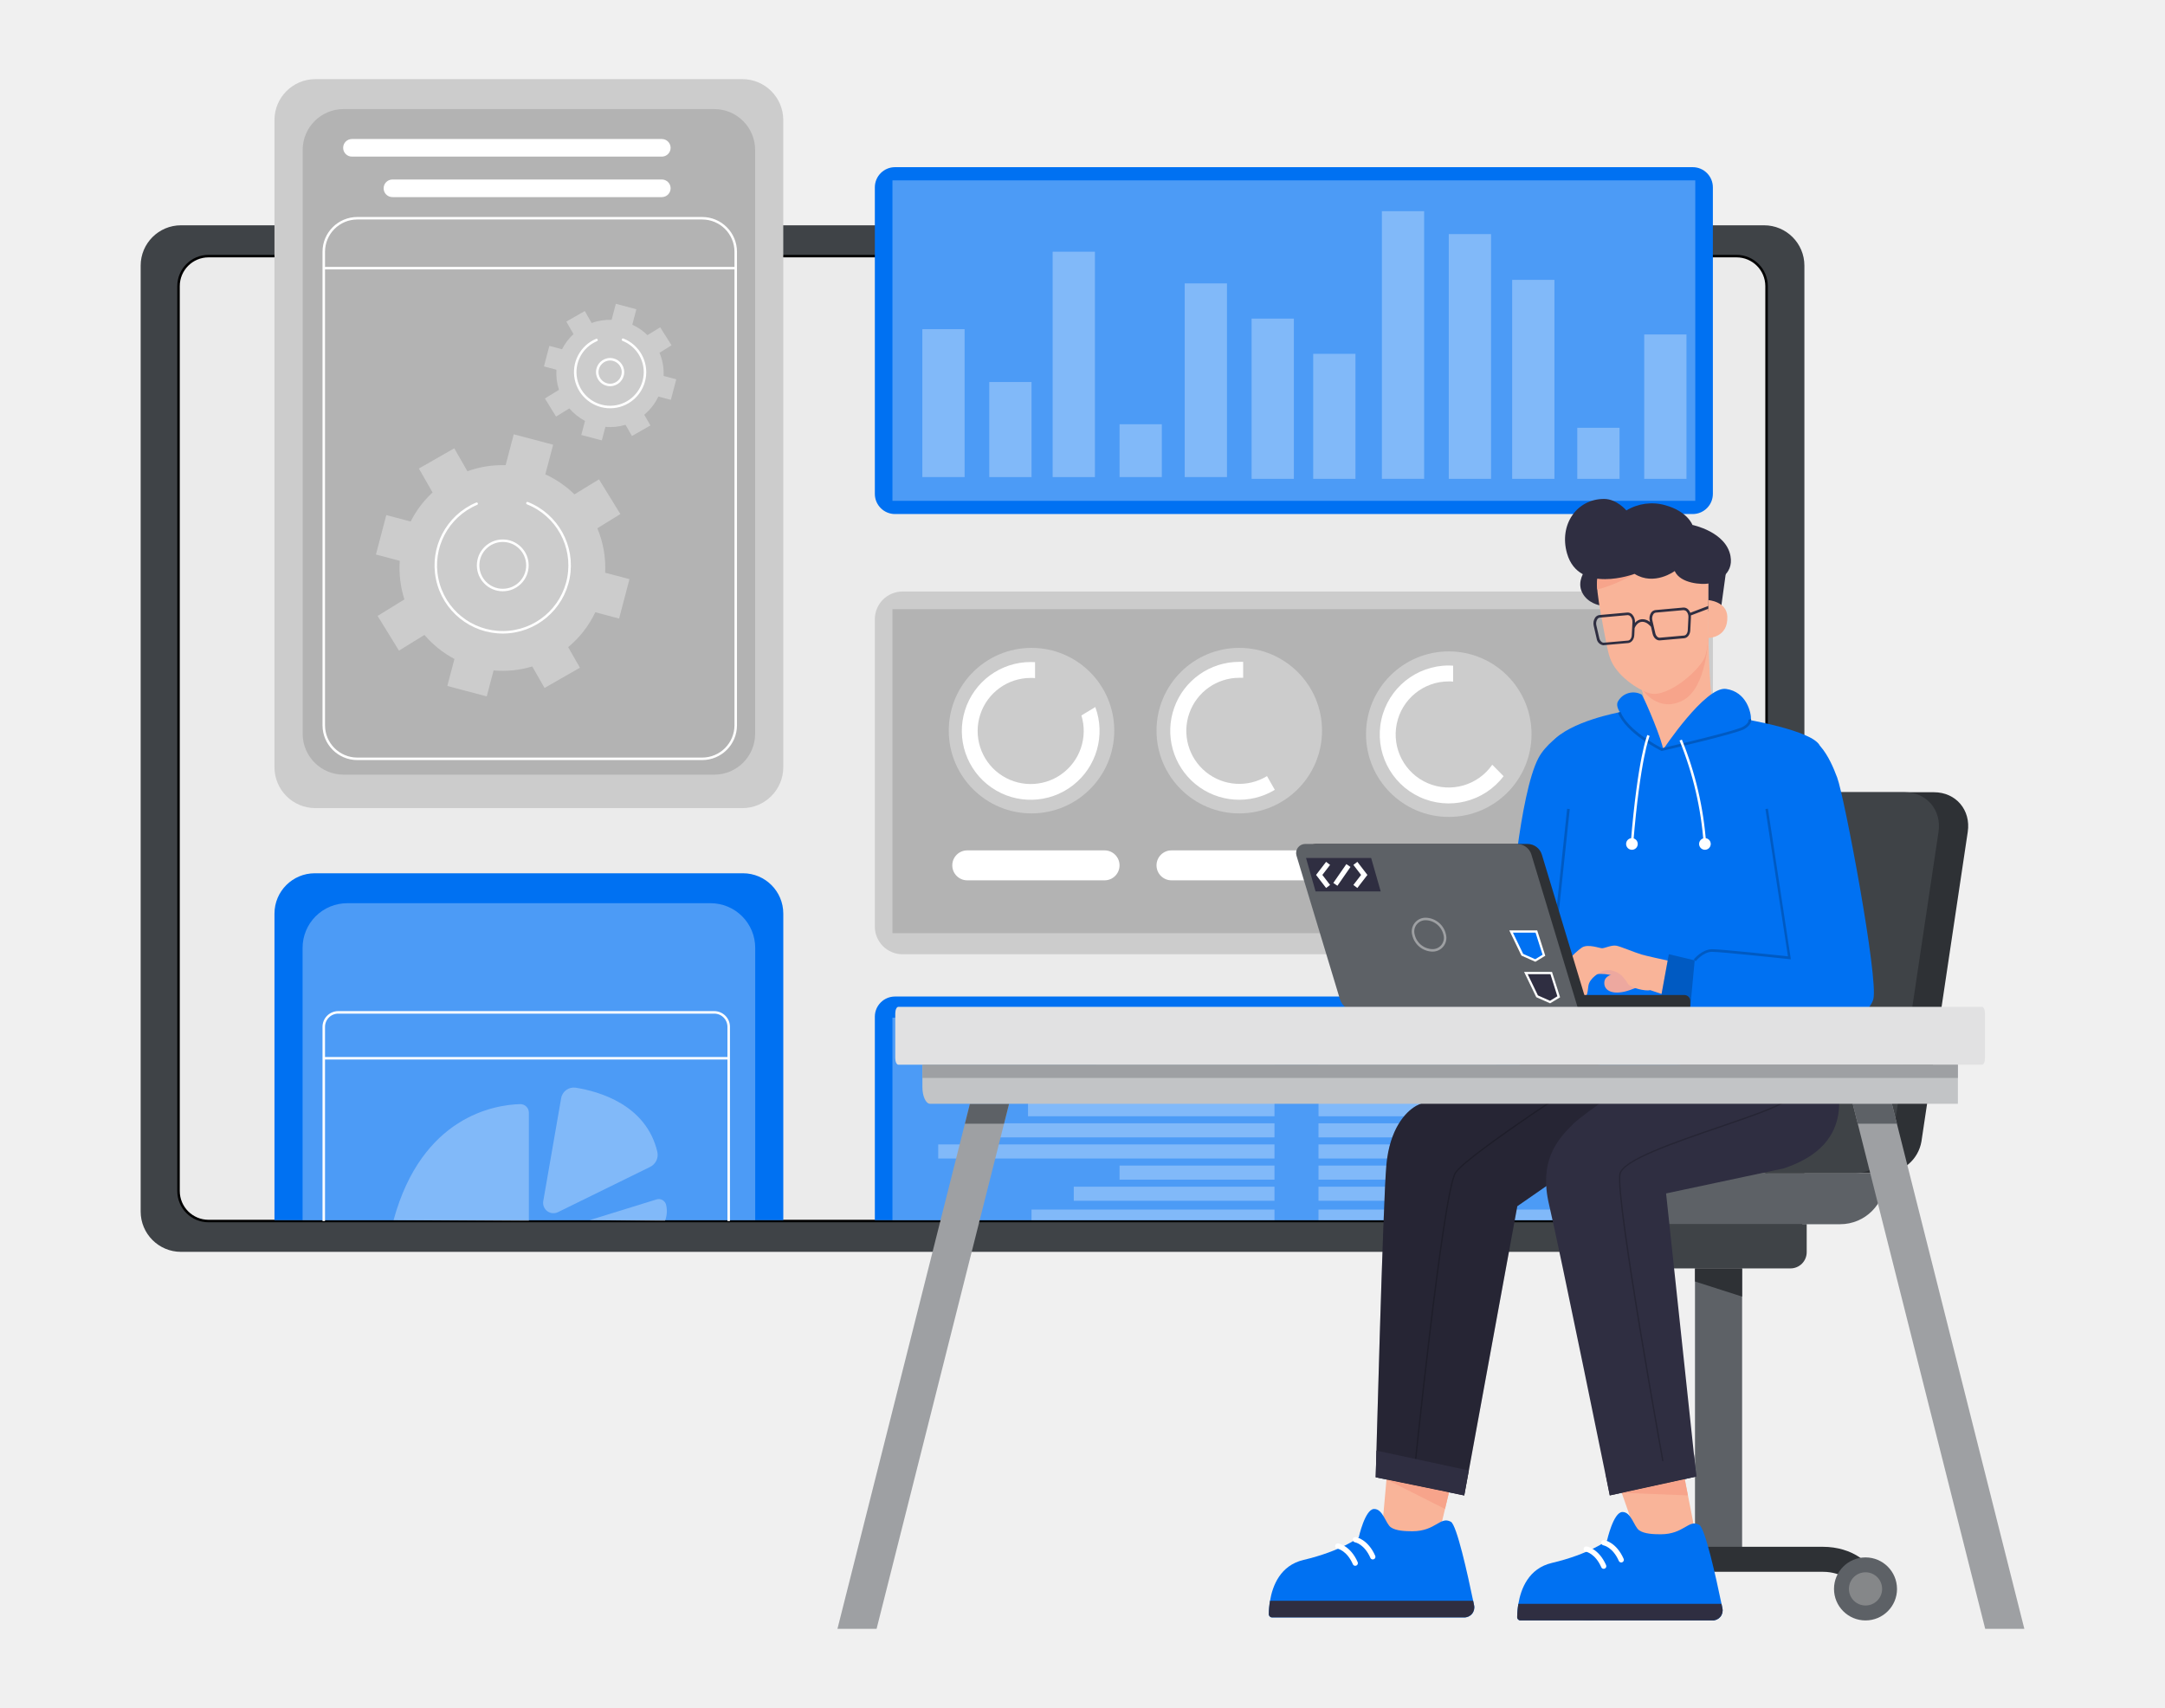
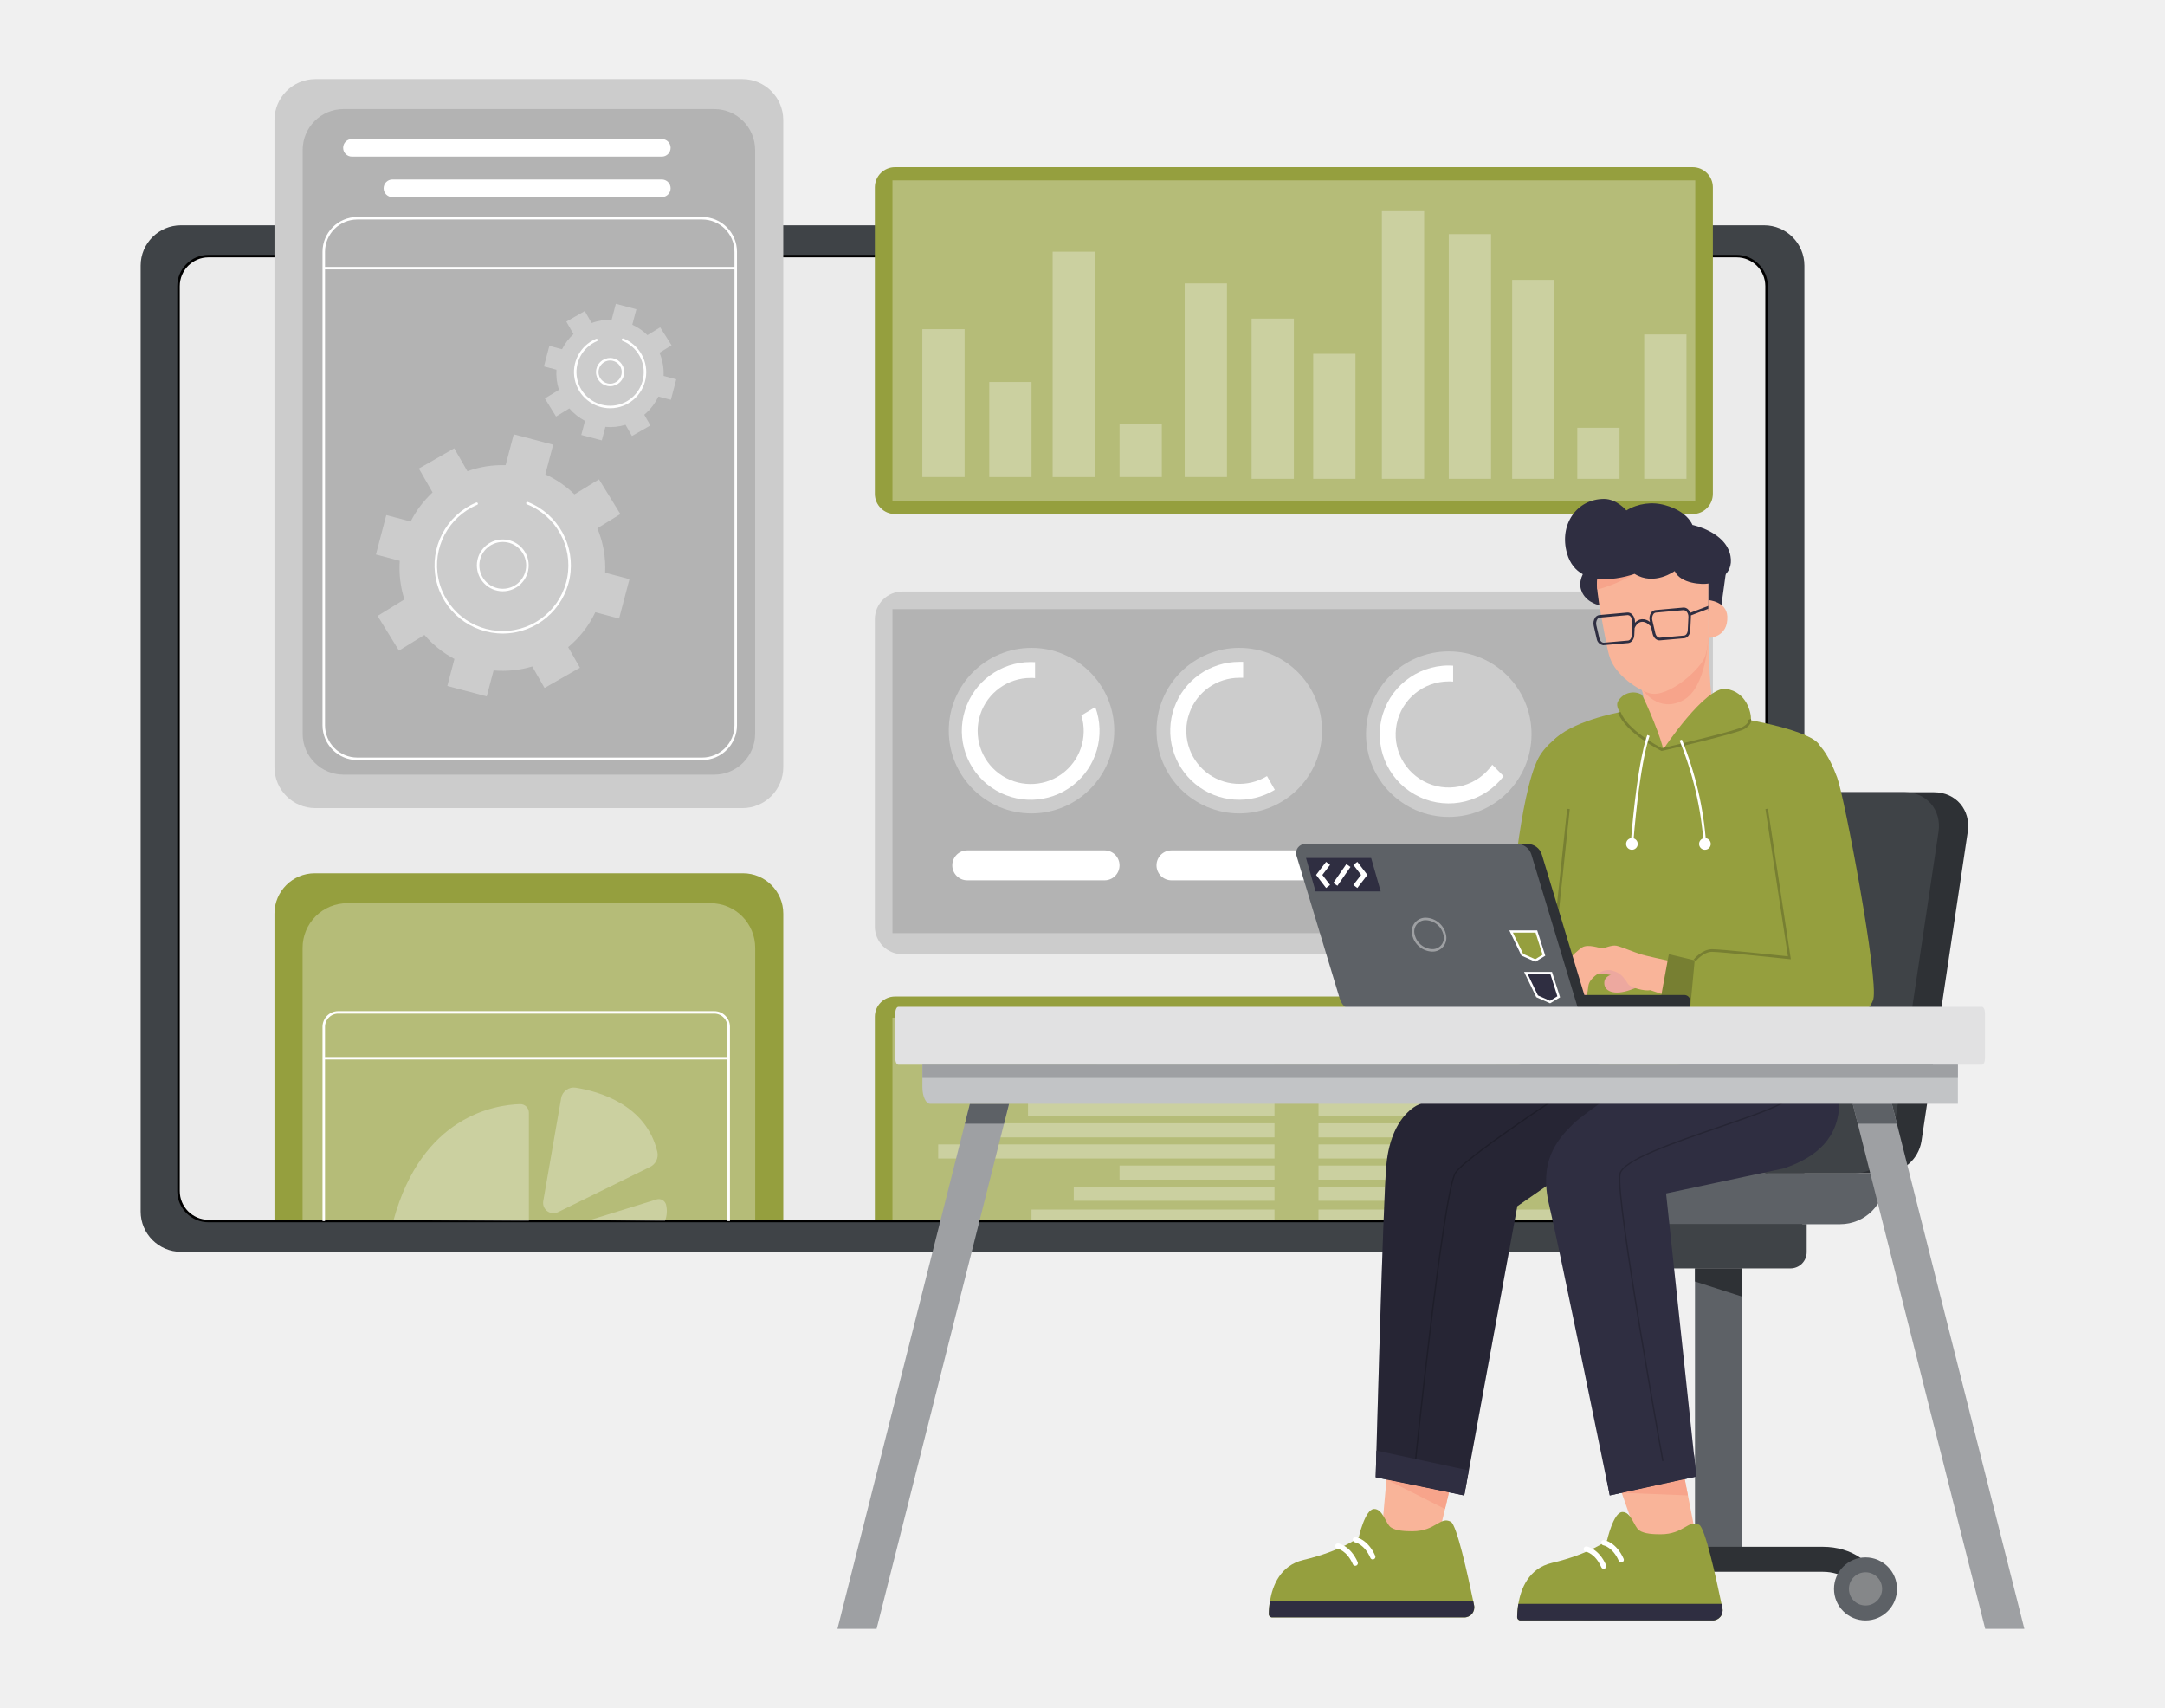
<svg xmlns="http://www.w3.org/2000/svg" xmlns:html="http://www.w3.org/1999/xhtml" width="865.76" height="682.89" viewBox="0 0 865.76 682.89">
  <defs>
    <html:style>*, ::after, ::before { box-sizing: border-box; }
+ 
img, svg { vertical-align: middle; }
+ 
</html:style>
    <html:style>*, body, html { -webkit-font-smoothing: antialiased; }
+ 
img, svg { max-width: 100%; }
+ 
</html:style>
  </defs>
  <rect x="56.25" y="90.08" width="665.31" height="410.45" rx="16.13" fill="#3f4347" />
  <rect x="71.39" y="102.4" width="635.04" height="385.81" rx="12.01" fill="#ebebeb" stroke="#000" stroke-miterlimit="10" />
  <rect x="109.76" y="31.64" width="203.46" height="291.47" rx="16.36" fill="#ccc" />
  <rect x="121.03" y="43.61" width="180.94" height="266.12" rx="16.36" fill="#b3b3b3" />
  <rect x="129.47" y="87.26" width="164.74" height="216.14" rx="13.42" fill="none" stroke="#fff" stroke-miterlimit="10" />
  <rect x="137.22" y="55.58" width="130.95" height="7.04" rx="3.52" fill="#fff" />
  <rect x="153.41" y="71.77" width="114.76" height="7.04" rx="3.52" fill="#fff" />
  <rect x="137.22" y="371.69" width="130.95" height="7.04" rx="3.52" fill="none" stroke="#000" stroke-miterlimit="10" />
  <rect x="153.41" y="387.88" width="114.76" height="7.04" rx="3.52" fill="none" stroke="#000" stroke-miterlimit="10" />
  <line x1="129.47" y1="107.22" x2="294.22" y2="107.22" fill="none" stroke="#fff" stroke-miterlimit="10" />
-   <path d="M125.89,349.16H297.1a16.13,16.13,0,0,1,16.13,16.13V487.85a0,0,0,0,1,0,0H109.76a0,0,0,0,1,0,0V365.29A16.13,16.13,0,0,1,125.89,349.16Z" fill="#0071f2" data-primary="true" />
+   <path d="M125.89,349.16H297.1a16.13,16.13,0,0,1,16.13,16.13V487.85a0,0,0,0,1,0,0H109.76a0,0,0,0,1,0,0V365.29A16.13,16.13,0,0,1,125.89,349.16Z" fill="#959f3e" data-primary="true" />
  <path d="M138.88,361.13H284.11A17.85,17.85,0,0,1,302,379V487.85a0,0,0,0,1,0,0H121a0,0,0,0,1,0,0V379A17.85,17.85,0,0,1,138.88,361.13Z" fill="#fff" opacity="0.3" />
  <path d="M129.47,488.21V410.56a5.79,5.79,0,0,1,5.78-5.78H285.62a5.78,5.78,0,0,1,5.78,5.78v77.65" fill="none" stroke="#fff" stroke-miterlimit="10" />
  <line x1="129.47" y1="423.13" x2="291.4" y2="423.13" fill="none" stroke="#fff" stroke-miterlimit="10" />
  <path d="M211.49,488.21V444.87a3.41,3.41,0,0,0-3.5-3.41c-10.1.28-39.26,4.8-50.61,46.39Z" fill="#fff" opacity="0.3" />
  <path d="M217.24,480.27l7.16-41.2a5.12,5.12,0,0,1,5.85-4.17c9.19,1.46,28.16,6.75,32.62,25.66a5.38,5.38,0,0,1-2.88,6l-36.85,18.09a4.13,4.13,0,0,1-4.12-.27h0A4.13,4.13,0,0,1,217.24,480.27Z" fill="#fff" opacity="0.3" />
  <path d="M235.78,487.85l26.82-8.3a3,3,0,0,1,3.76,2.16,10.82,10.82,0,0,1-.45,6.5Z" fill="#fff" opacity="0.3" />
-   <rect x="349.84" y="66.84" width="335.12" height="138.69" rx="8.07" fill="#0071f2" data-primary="true" />
+   <rect x="349.84" y="66.84" width="335.12" height="138.69" rx="8.07" fill="#959f3e" data-primary="true" />
  <rect x="356.88" y="72.12" width="321.04" height="128.13" fill="#fff" opacity="0.3" />
  <rect x="368.84" y="131.61" width="16.9" height="59.14" fill="#fff" opacity="0.3" />
  <rect x="420.94" y="100.64" width="16.9" height="90.12" fill="#fff" opacity="0.3" />
  <rect x="473.75" y="113.31" width="16.9" height="77.44" fill="#fff" opacity="0.3" />
  <rect x="500.5" y="127.39" width="16.9" height="64.07" fill="#fff" opacity="0.3" />
  <rect x="525.14" y="141.47" width="16.9" height="49.99" fill="#fff" opacity="0.3" />
  <rect x="552.6" y="84.44" width="16.9" height="107.01" fill="#fff" opacity="0.3" />
  <rect x="579.35" y="93.6" width="16.9" height="97.86" fill="#fff" opacity="0.3" />
  <rect x="604.7" y="111.9" width="16.9" height="79.56" fill="#fff" opacity="0.3" />
  <rect x="630.74" y="171.04" width="16.9" height="20.42" fill="#fff" opacity="0.3" />
  <rect x="657.5" y="133.73" width="16.9" height="57.73" fill="#fff" opacity="0.3" />
  <rect x="395.6" y="152.74" width="16.9" height="38.02" fill="#fff" opacity="0.3" />
  <rect x="447.7" y="169.63" width="16.9" height="21.12" fill="#fff" opacity="0.3" />
  <rect x="349.84" y="236.51" width="335.12" height="145.03" rx="11.07" fill="#ccc" />
  <rect x="356.88" y="243.56" width="322.45" height="129.54" fill="#b3b3b3" />
  <rect x="380.81" y="340.01" width="66.88" height="11.97" rx="5.98" fill="#fff" />
  <rect x="462.48" y="340.01" width="66.88" height="11.97" rx="5.98" fill="#fff" />
  <rect x="546.45" y="340.31" width="67.15" height="12.02" rx="6.01" fill="#fff" />
  <circle cx="412.49" cy="292.13" r="33.09" fill="#ccc" />
  <path d="M432.44,286.06a21.21,21.21,0,1,1-20.29-15c.59,0,1.18,0,1.76.07v-6.38c-.58,0-1.17-.05-1.76-.05a27.54,27.54,0,1,0,25.85,18Z" fill="#fff" />
  <circle cx="579.35" cy="293.54" r="33.09" fill="#ccc" />
  <path d="M596.74,305.76a21.21,21.21,0,1,1-17.41-33.31c.59,0,1.18,0,1.76.07v-6.37c-.58,0-1.17-.06-1.76-.06a27.57,27.57,0,1,0,21.94,44.25Z" fill="#fff" />
  <circle cx="495.57" cy="292.13" r="33.09" fill="#ccc" />
  <path d="M506.66,310.31A21.21,21.21,0,1,1,495.56,271c.52,0,1,0,1.56,0v-6.37c-.52,0-1.05,0-1.57,0a27.57,27.57,0,1,0,14.24,51.17Z" fill="#fff" />
-   <path d="M357.91,398.44h319a8.07,8.07,0,0,1,8.07,8.07v81.34a0,0,0,0,1,0,0H349.84a0,0,0,0,1,0,0V406.51A8.07,8.07,0,0,1,357.91,398.44Z" fill="#0071f2" data-primary="true" />
+   <path d="M357.91,398.44h319a8.07,8.07,0,0,1,8.07,8.07v81.34a0,0,0,0,1,0,0H349.84a0,0,0,0,1,0,0V406.51A8.07,8.07,0,0,1,357.91,398.44Z" fill="#959f3e" data-primary="true" />
  <rect x="356.88" y="406.89" width="322.45" height="80.96" fill="#fff" opacity="0.3" />
  <rect x="438.54" y="422.38" width="71.11" height="5.63" fill="#fff" opacity="0.3" />
  <rect x="411.09" y="440.68" width="98.56" height="5.63" fill="#fff" opacity="0.3" />
  <rect x="389.26" y="449.13" width="120.39" height="5.63" fill="#fff" opacity="0.3" />
  <rect x="375.18" y="457.58" width="134.47" height="5.63" fill="#fff" opacity="0.3" />
  <rect x="447.7" y="466.03" width="61.95" height="5.63" fill="#fff" opacity="0.3" />
  <rect x="429.39" y="474.48" width="80.26" height="5.63" fill="#fff" opacity="0.3" />
  <rect x="412.49" y="483.63" width="97.16" height="4.22" fill="#fff" opacity="0.3" />
  <rect x="485.01" y="431.53" width="24.64" height="5.63" fill="#fff" opacity="0.3" />
  <rect x="527.25" y="422.38" width="71.11" height="5.63" transform="translate(1125.61 850.39) rotate(-180)" fill="#fff" opacity="0.3" />
  <rect x="527.25" y="440.68" width="98.56" height="5.63" transform="translate(1153.07 887) rotate(-180)" fill="#fff" opacity="0.3" />
  <rect x="527.25" y="449.13" width="120.39" height="5.63" transform="translate(1174.89 903.9) rotate(-180)" fill="#fff" opacity="0.3" />
  <rect x="527.25" y="457.58" width="134.47" height="5.63" transform="translate(1188.97 920.79) rotate(-180)" fill="#fff" opacity="0.3" />
  <rect x="527.25" y="466.03" width="61.95" height="5.63" transform="translate(1116.46 937.69) rotate(-180)" fill="#fff" opacity="0.3" />
  <rect x="527.25" y="474.48" width="80.26" height="5.63" transform="translate(1134.76 954.59) rotate(-180)" fill="#fff" opacity="0.3" />
  <rect x="527.25" y="483.63" width="97.16" height="4.22" transform="translate(1151.66 971.48) rotate(-180)" fill="#fff" opacity="0.3" />
  <rect x="527.25" y="431.53" width="24.64" height="5.63" transform="translate(1079.14 868.7) rotate(-180)" fill="#fff" opacity="0.3" />
  <path d="M238.06,244.8l9.51,2.51,4.15-15.76L242,229a41,41,0,0,0-3.13-17.78l9.21-5.68-8.55-13.88-9.81,6a41.12,41.12,0,0,0-11.65-8l3.13-11.85-15.76-4.16L202.19,186a40.93,40.93,0,0,0-15.28,2.42l-5.26-9.18-14.14,8.1,5.47,9.56a41.07,41.07,0,0,0-8.76,11.62l-9.74-2.57-4.15,15.76,9.53,2.52a41.16,41.16,0,0,0,1.86,15.43L151,246.26l8.55,13.88,10.18-6.28a40.85,40.85,0,0,0,12,9.61l-2.85,10.8,15.76,4.17,2.74-10.38a40.86,40.86,0,0,0,15.46-1.59l4.92,8.6,14.15-8.1-4.71-8.22A40.84,40.84,0,0,0,238.06,244.8Z" fill="#ccc" />
  <path d="M210.91,201.18a26.76,26.76,0,1,1-20.3.22" fill="none" stroke="#fff" stroke-linecap="round" stroke-linejoin="round" />
  <circle cx="201.05" cy="226.05" r="9.86" fill="none" stroke="#fff" stroke-linecap="round" stroke-linejoin="round" />
  <path d="M263.27,158.56l5,1.3,2.16-8.21-5.06-1.34a21.34,21.34,0,0,0-1.64-9.26l4.81-3L264,130.86,258.92,134a21.25,21.25,0,0,0-6.07-4.18l1.63-6.18-8.21-2.17-1.69,6.41a21.39,21.39,0,0,0-8,1.26l-2.73-4.78-7.38,4.22,2.86,5a21.13,21.13,0,0,0-4.57,6.06l-5.08-1.34-2.16,8.21,5,1.31a21.33,21.33,0,0,0,1,8.05l-5.62,3.46,4.46,7.23,5.31-3.27a21.24,21.24,0,0,0,6.27,5l-1.49,5.62,8.21,2.17,1.43-5.4a21.36,21.36,0,0,0,8.06-.83l2.56,4.48,7.38-4.22-2.46-4.29A21.38,21.38,0,0,0,263.27,158.56Z" fill="#ccc" />
  <path d="M249.12,135.82a13.95,13.95,0,1,1-10.58.12" fill="none" stroke="#fff" stroke-linecap="round" stroke-linejoin="round" />
  <circle cx="243.98" cy="148.78" r="5.14" fill="none" stroke="#fff" stroke-linecap="round" stroke-linejoin="round" />
  <polygon points="677.81 507.15 696.65 507.15 696.65 623.46 677.81 623.46 677.81 507.15 677.81 507.15" fill="#5d6166" fill-rule="evenodd" />
  <path d="M746,635.29c0-6.53-7.61-11.83-17-11.83h-76.3c-9.38,0-17,5.3-17,11.83" fill="none" stroke="#2e3135" stroke-miterlimit="10" stroke-width="10" />
  <path d="M773.33,316.76H712.6L689.8,469.07h64a15.25,15.25,0,0,0,14.56-12.66l18.52-123.77c1.32-8.77-4.73-15.88-13.5-15.88" fill="#2e3135" />
  <path d="M761.68,316.76H689a17.27,17.27,0,0,0-17.07,14.71L653.37,455.33a12,12,0,0,0,11.84,13.74h76.9a15.24,15.24,0,0,0,14.55-12.66l18.53-123.77c1.31-8.77-4.74-15.88-13.51-15.88" fill="#3f4347" />
  <path d="M753.89,469.06H628.81a2.42,2.42,0,0,0-2.43,2.42,18,18,0,0,0,18,18h91.49a18,18,0,0,0,18-18v-2.42Z" fill="#5d6166" />
  <path d="M716,507.15H658.47a6.5,6.5,0,0,1-6.5-6.5v-11.2h70.51v11.2a6.49,6.49,0,0,1-6.5,6.5" fill="#3f4347" />
  <path d="M758.6,635.29A12.6,12.6,0,1,1,746,622.7a12.6,12.6,0,0,1,12.59,12.59" fill="#5d6166" />
  <path d="M752.64,635.29a6.64,6.64,0,1,1-6.63-6.64,6.63,6.63,0,0,1,6.63,6.64" fill="#858789" />
  <path d="M648,635.29a12.6,12.6,0,1,1-12.59-12.59A12.6,12.6,0,0,1,648,635.29" fill="#5d6166" />
  <path d="M642,635.29a6.64,6.64,0,1,1-6.63-6.64,6.63,6.63,0,0,1,6.63,6.64" fill="#858789" />
  <polygon points="677.81 507.15 696.65 507.15 696.65 518.42 677.81 512.38 677.81 507.15 677.81 507.15" fill="#2e3135" />
  <path d="M554.66,589.11l-1.8,20.11s2.71,7.21,9.77,8.54a21.55,21.55,0,0,0,12-.92l7.42-31.21-27.39,3.48Z" fill="#f9b499" />
-   <path d="M585.51,646.69H508.68a1.29,1.29,0,0,1-1.29-1.29,34.18,34.18,0,0,1,.48-5.35c1-6,4.08-14.15,13.39-16.34,15.15-3.57,22.08-9,22.08-9s2.49-11.21,6.07-11.37,4.69,5.88,6.78,7.33,5.86,1.57,8.6,1.57c9.39,0,11.1-6.13,15.4-3.79,2.35,1.29,6.71,21,8.91,31.62.12.64.26,1.24.37,1.8a4,4,0,0,1-4,4.84" fill="#0071f2" data-primary="true" />
+   <path d="M585.51,646.69H508.68a1.29,1.29,0,0,1-1.29-1.29,34.18,34.18,0,0,1,.48-5.35c1-6,4.08-14.15,13.39-16.34,15.15-3.57,22.08-9,22.08-9s2.49-11.21,6.07-11.37,4.69,5.88,6.78,7.33,5.86,1.57,8.6,1.57c9.39,0,11.1-6.13,15.4-3.79,2.35,1.29,6.71,21,8.91,31.62.12.64.26,1.24.37,1.8a4,4,0,0,1-4,4.84" fill="#959f3e" data-primary="true" />
  <path d="M585.51,646.69H508.68a1.29,1.29,0,0,1-1.29-1.29,34.18,34.18,0,0,1,.48-5.35H589.1c.12.64.26,1.24.37,1.8a4,4,0,0,1-4,4.84" fill="#2f2e41" data-secondary="true" />
  <path d="M542,626.05a1,1,0,0,1-1-.62c-2.41-5.47-6-6.21-6.2-6.24a1.05,1.05,0,0,1,.36-2.07c.19,0,4.87.89,7.76,7.46a1.06,1.06,0,0,1-.54,1.39A1,1,0,0,1,542,626.05Zm7-2.54a1,1,0,0,1-1-.63c-2.4-5.47-6-6.2-6.19-6.23a1.05,1.05,0,0,1-.85-1.22,1,1,0,0,1,1.2-.85c.2,0,4.88.89,7.77,7.46a1.05,1.05,0,0,1-1,1.47Z" fill="#fff" />
  <path d="M648.31,596.32,655,615.39s5.45,5.44,12.42,3.74A21.59,21.59,0,0,0,678,613.34l-6.13-31.49-23.52,14.47Z" fill="#f9b499" />
  <path d="M618.26,421.8s-47.69,17.89-52,20.38-10.49,9.19-11.85,23.49-4.27,125-4.27,125l35.4,7.26,21.21-115.66L694,421.8Z" fill="#2f2e41" data-secondary="true" />
  <path d="M618.26,421.8s-47.69,17.89-52,20.38-10.49,9.19-11.85,23.49-4.27,125-4.27,125l35.4,7.26,21.21-115.66L694,421.8Z" opacity="0.2" />
  <path d="M710,394.72s-72.16,46-81,54.76c-6.65,6.58-13.61,15-9.53,32.23s24.26,116.2,24.26,116.2l34.61-7.54-12.09-113.2,47-10c13.24-4.36,22.23-12.38,22.23-26.32V421.8L710,394.72Z" fill="#2f2e41" data-secondary="true" />
-   <path d="M624.31,293.57s-6.19,4-9.11,9.53c-7.62,14.53-11.3,62.66-11.3,62.66l-5.24,29,28.83,4.76,9.29-72.79-12.47-33.12Z" fill="#0071f2" data-primary="true" />
-   <path d="M647.52,284.81s-19.76,3.62-26.65,11.66c-11.2,13.09,6.25,80.13,6.25,80.13l-.74,42.93s11.34,9.64,32.63,8.1c18.18-1.32,26.65-7.28,46.87-11.57s29.67,5.74,29.67,5.74l-5-18.68s-.1-98.81-2.83-104.94-30.19-10.67-30.19-10.67l-50-2.7Z" fill="#0071f2" data-primary="true" />
+   <path d="M624.31,293.57s-6.19,4-9.11,9.53c-7.62,14.53-11.3,62.66-11.3,62.66l-5.24,29,28.83,4.76,9.29-72.79-12.47-33.12Z" fill="#959f3e" data-primary="true" />
+   <path d="M647.52,284.81s-19.76,3.62-26.65,11.66c-11.2,13.09,6.25,80.13,6.25,80.13l-.74,42.93s11.34,9.64,32.63,8.1c18.18-1.32,26.65-7.28,46.87-11.57s29.67,5.74,29.67,5.74l-5-18.68s-.1-98.81-2.83-104.94-30.19-10.67-30.19-10.67l-50-2.7Z" fill="#959f3e" data-primary="true" />
  <path d="M683.18,253.13s.16,20.63,1.75,28.8l-19.88,17.78-7.69-17.1s.26-4.13-.8-6.65c-.92-2.19,26.62-22.83,26.62-22.83" fill="#f9b499" />
  <path d="M683.08,255.09s-.5,20-10.2,25S657,276,657,276l26.05-20.93Z" fill="#f7a48b" />
  <path d="M633.79,228.21s-3.29,4.2-1.13,8.63,7.14,5.2,7.14,5.2l.69-14.39-6.7.56Z" fill="#2f2e41" data-secondary="true" />
  <path d="M638.61,233.58c.12,4.12,1.2,10,2.27,15.82,1,5.22,1.82,10.59,3,13.82,2.39,6.81,11.12,12.71,15.92,14,7.2,1.93,20.68-9.82,22.21-15.18a34.06,34.06,0,0,0,1.19-10.39l0-24.68s-10-9.56-22.92-9.78c-12.68-.22-21.88,8.56-21.65,16.4" fill="#f9b499" />
  <path d="M653.64,229.45s-7.72,4.55-14.91,6.24a16,16,0,0,1,.34-5.75c1.32-4.07,14.57-.49,14.57-.49" fill="#f7a48b" />
  <polygon points="683.18 232.67 683.16 244.41 687.87 245.64 690.2 228.75 683.18 232.67 683.18 232.67" fill="#2f2e41" data-secondary="true" />
  <path d="M683.17,233.32c-2.34.45-11.18.13-13.47-5,0,0-8.17,6.08-16.06,1.13,0,0-22.29,8.34-27-8.17-3.29-11.47,3.86-21.8,14.82-21.79,5.07,0,8.91,4.6,8.91,4.6A19.65,19.65,0,0,1,665.9,202c9,2.48,10.89,7.89,10.89,7.89s13.42,2.7,15.21,12.42c1.42,7.69-6,10.47-8.83,11" fill="#2f2e41" data-secondary="true" />
  <path d="M641.23,258a3.11,3.11,0,0,1-2.75-2.68l-1.16-5.06a4.17,4.17,0,0,1,.58-3.35,2.41,2.41,0,0,1,1.74-1l11.12-1a2.46,2.46,0,0,1,1.89.72,4.19,4.19,0,0,1,1.16,3.2V249a4.11,4.11,0,0,1,2.71-1.42,4.73,4.73,0,0,1,3.29,1.1l-.09-.41a4.18,4.18,0,0,1,.58-3.35,2.45,2.45,0,0,1,1.74-1l11.12-1a2.45,2.45,0,0,1,1.89.73,3.64,3.64,0,0,1,.88,1.36l12.13-4.62.38,1-12.26,4.67a5.39,5.39,0,0,1,0,.81l-.26,5.19c-.09,1.7-1.11,3-2.43,3.13l-9.7.85c-1.33.12-2.56-1-2.94-2.66l-.63-2.76c-.31-.39-1.77-2.11-3.63-2s-2.76,2.11-2.92,2.5l-.14,2.85c-.09,1.7-1.11,3-2.43,3.14l-9.7.85ZM651,245.94h-.1l-11.12,1a1.41,1.41,0,0,0-1,.61,3.17,3.17,0,0,0-.41,2.5l1.17,5.07c.25,1.12,1.06,1.92,1.82,1.85l9.69-.85c.8-.07,1.42-1,1.48-2.14l.26-5.19a3.2,3.2,0,0,0-.84-2.39A1.41,1.41,0,0,0,651,245.94Zm22.39-2h-.1l-11.12,1a1.38,1.38,0,0,0-1,.61,3.19,3.19,0,0,0-.41,2.5l1.17,5.07c.25,1.12,1,1.92,1.82,1.85l9.7-.86c.79-.06,1.41-1,1.47-2.13l.26-5.2a3.18,3.18,0,0,0-.84-2.39A1.44,1.44,0,0,0,673.34,244Z" fill="#2f2e41" data-secondary="true" />
-   <path d="M665.05,299.71s16.87-25.4,25.15-24.26,10.1,9.57,10,12.16,0,4-35.14,12.1" fill="#0071f2" data-primary="true" />
-   <path d="M665.05,299.71s-21.63-13.94-17.94-19.43a7,7,0,0,1,9.43-2.53c1.62,2.67,8.4,18.84,8.51,22" fill="#0071f2" data-primary="true" />
+   <path d="M665.05,299.71s16.87-25.4,25.15-24.26,10.1,9.57,10,12.16,0,4-35.14,12.1" fill="#959f3e" data-primary="true" />
+   <path d="M665.05,299.71s-21.63-13.94-17.94-19.43a7,7,0,0,1,9.43-2.53c1.62,2.67,8.4,18.84,8.51,22" fill="#959f3e" data-primary="true" />
  <path d="M683.16,239.94s7.27.52,7.57,6.47c.42,8.68-7.65,8.68-7.65,8.68l.08-15.15Z" fill="#f9b499" />
  <path d="M651.08,393.38s-6.9-7.06-19-2.37l5.72-8.72,13.85-1.24,3.7,10-4.3,2.34Z" fill="#eda89f" />
  <path d="M659.56,391s.31-3.39-1.39-5.64-5.3,3-7.82,3.41-8.51.19-8.8,3.92,3.94,5.45,10.49,3.08,7-2.68,7.52-4.77" fill="#eda89f" />
  <path d="M659.84,395.87l21.69,7.25v-15.9s-22-4.63-25.16-5.6-8-3.07-9.92-3.48-4.71,1-5.78,1-5.62-1.84-8.06-.3-12,10.6-10.47,14.68,6,1.24,6,1.24c0,4.34,3.22,5.45,5.4,3.9,1.33-.94,1.18-1.11,1.63-4.43s4.75-5.47,5.37-5.78a5.9,5.9,0,0,1,4.84-.15c2,.67,3.3,1.37,5.66,5.1,1,1.59,6.95,3,8.76,2.49" fill="#f9b499" />
-   <path d="M716,294.67c10.25-3.44,15.72,8.34,18.67,16.22s16.56,80.3,14.46,88.59c-.79,3.14-5.62,8.52-10.69,10.06-11,3.36-45.85-.12-60.71-2.83-4.23-.78-5.6-3.59-5.6-3.59l5.08-18.06a5.69,5.69,0,0,1,5.65-3.8L715.6,383s-8-53.75-10-65.32,1.69-20.05,10.38-23" fill="#0071f2" data-primary="true" />
-   <rect x="588.26" y="357.87" width="70.37" height="1.05" transform="translate(201.28 940.55) rotate(-83.94)" fill="#0071f2" data-primary="true" />
+   <path d="M716,294.67c10.25-3.44,15.72,8.34,18.67,16.22s16.56,80.3,14.46,88.59c-.79,3.14-5.62,8.52-10.69,10.06-11,3.36-45.85-.12-60.71-2.83-4.23-.78-5.6-3.59-5.6-3.59l5.08-18.06a5.69,5.69,0,0,1,5.65-3.8L715.6,383s-8-53.75-10-65.32,1.69-20.05,10.38-23" fill="#959f3e" data-primary="true" />
+   <rect x="588.26" y="357.87" width="70.37" height="1.05" transform="translate(201.28 940.55) rotate(-83.94)" fill="#959f3e" data-primary="true" />
  <g opacity="0.2">
    <rect x="588.26" y="357.87" width="70.37" height="1.05" transform="translate(201.28 940.55) rotate(-83.94)" />
  </g>
-   <polygon points="677.69 383.98 667.35 381.52 664.01 399.79 675.94 402.62 677.69 383.98 677.69 383.98" fill="#0071f2" data-primary="true" />
+   <polygon points="677.69 383.98 667.35 381.52 664.01 399.79 675.94 402.62 677.69 383.98 677.69 383.98" fill="#959f3e" data-primary="true" />
  <polygon points="677.69 383.98 667.35 381.52 664.01 399.79 675.94 402.62 677.69 383.98 677.69 383.98" opacity="0.2" />
-   <path d="M678.11,384.31l-.83-.66c.14-.17,3.34-4.13,7.42-4.13,3.55,0,26,2.38,30.28,2.84l-9-58.88,1-.15,9.16,60.22-.68-.07c-.27,0-27-2.91-30.85-2.91C681.13,380.57,678.14,384.27,678.11,384.31Z" fill="#0071f2" data-primary="true" />
+   <path d="M678.11,384.31l-.83-.66c.14-.17,3.34-4.13,7.42-4.13,3.55,0,26,2.38,30.28,2.84l-9-58.88,1-.15,9.16,60.22-.68-.07c-.27,0-27-2.91-30.85-2.91C681.13,380.57,678.14,384.27,678.11,384.31Z" fill="#959f3e" data-primary="true" />
  <g opacity="0.2">
    <path d="M678.11,384.31l-.83-.66c.14-.17,3.34-4.13,7.42-4.13,3.55,0,26,2.38,30.28,2.84l-9-58.88,1-.15,9.16,60.22-.68-.07c-.27,0-27-2.91-30.85-2.91C681.13,380.57,678.14,384.27,678.11,384.31Z" />
  </g>
  <path d="M671.38,402.62s4.12,4.77,6.32,5.68,34,3.63,54.84,2.27" fill="none" stroke="#6200a8" stroke-miterlimit="10" />
  <path d="M610.78,337.44H526.14a3.62,3.62,0,0,0-3.47,4.67L540,399.34a7.26,7.26,0,0,0,6.94,5.15h88.64l-19-62.76a6,6,0,0,0-5.79-4.29" fill="#2e3135" />
  <path d="M673.53,397.83H592.94v6.66h80.59a2.41,2.41,0,0,0,2.41-2.42v-1.83a2.41,2.41,0,0,0-2.41-2.41" fill="#2e3135" />
  <path d="M606.57,337.44H521.92a3.63,3.63,0,0,0-3.47,4.67l17.32,57.23a7.26,7.26,0,0,0,7,5.15h88.63l-19-62.76a6,6,0,0,0-5.78-4.29" fill="#5d6166" />
  <polygon points="552.13 356.41 526.08 356.41 522.27 343.05 548.31 343.05 552.13 356.41 552.13 356.41" fill="#2f2e41" data-secondary="true" />
  <path d="M565.21,373.71a5,5,0,0,1,5-6.28,8,8,0,0,1,7.52,6.28,5,5,0,0,1-5,6.28,8,8,0,0,1-7.52-6.28Z" fill="none" stroke="#9ea0a3" stroke-miterlimit="10" />
  <path d="M531.09,345.2l-3.55,4.62,3.55,4.62m10.9,0,3.56-4.62L542,345.2m-8,8.39,5.22-7.53" fill="none" stroke="#fff" stroke-miterlimit="10" stroke-width="2" />
  <polygon points="610.18 389.05 620.29 389.05 623.31 398.54 619.86 400.65 614.66 398.34 610.18 389.05 610.18 389.05" fill="#2f2e41" data-secondary="true" />
  <path d="M615,398l4.84,2.15,2.94-1.81L620,389.5H610.9L615,398Zm4.91,3.17-5.58-2.47-4.86-10.1h11.16l3.23,10.15-4,2.42Z" fill="#fff" />
-   <polygon points="604.27 372.44 614.38 372.44 617.4 381.93 613.95 384.04 608.75 381.74 604.27 372.44 604.27 372.44" fill="#0071f2" data-primary="true" />
+   <polygon points="604.27 372.44 614.38 372.44 617.4 381.93 613.95 384.04 608.75 381.74 604.27 372.44 604.27 372.44" fill="#959f3e" data-primary="true" />
  <path d="M609.08,381.39l4.84,2.14,2.94-1.8-2.81-8.83H605l4.09,8.49Zm4.91,3.16-5.58-2.47L603.55,372h11.16l3.23,10.14-4,2.42Z" fill="#fff" />
-   <path d="M684.86,647.9H608a1.3,1.3,0,0,1-1.3-1.29,34.18,34.18,0,0,1,.48-5.35c1-6,4.09-14.16,13.39-16.35,15.15-3.56,22.08-9,22.08-9s2.49-11.2,6.07-11.36,4.69,5.88,6.78,7.33,5.86,1.57,8.6,1.57c9.39,0,11.1-6.13,15.4-3.79,2.35,1.29,6.71,21,8.91,31.62.12.64.26,1.23.37,1.8a4,4,0,0,1-4,4.84" fill="#0071f2" data-primary="true" />
+   <path d="M684.86,647.9H608a1.3,1.3,0,0,1-1.3-1.29,34.18,34.18,0,0,1,.48-5.35c1-6,4.09-14.16,13.39-16.35,15.15-3.56,22.08-9,22.08-9s2.49-11.2,6.07-11.36,4.69,5.88,6.78,7.33,5.86,1.57,8.6,1.57c9.39,0,11.1-6.13,15.4-3.79,2.35,1.29,6.71,21,8.91,31.62.12.64.26,1.23.37,1.8a4,4,0,0,1-4,4.84" fill="#959f3e" data-primary="true" />
  <path d="M684.86,647.9H608a1.3,1.3,0,0,1-1.3-1.29,34.18,34.18,0,0,1,.48-5.35h81.23c.12.64.26,1.23.37,1.8a4,4,0,0,1-4,4.84" fill="#2f2e41" data-secondary="true" />
  <path d="M641.34,627.26a1,1,0,0,1-1-.62c-2.41-5.47-6-6.21-6.2-6.24a1.05,1.05,0,0,1,.36-2.07c.2,0,4.87.89,7.76,7.46a1.06,1.06,0,0,1-.54,1.39A1,1,0,0,1,641.34,627.26Zm7-2.54a1.05,1.05,0,0,1-1-.63c-2.4-5.47-6-6.2-6.19-6.23a1.06,1.06,0,0,1-.85-1.22,1,1,0,0,1,1.2-.85c.2,0,4.88.88,7.77,7.46a1.05,1.05,0,0,1-1,1.47Z" fill="#fff" />
  <polygon points="648.51 596.87 673.68 591.39 674.95 597.91 648.51 596.87 648.51 596.87" fill="#f7a48b" />
  <polygon points="554.44 591.53 577.84 603.32 579.43 596.66 554.44 591.53 554.44 591.53" fill="#f7a48b" />
  <g opacity="0.2">
    <path d="M666.29,593c-.85-4.65-20.76-113.89-18.73-123.7,1.18-5.65,21.76-12.7,39.91-18.91,14.06-4.81,27.33-9.36,28.19-12.09,2-6.33-.29-16.33-.31-16.43l.51-.12c.1.41,2.35,10.24.3,16.71-.94,3-13.72,7.36-28.51,12.43-18,6.17-38.46,13.16-39.57,18.52-2,9.71,18.52,122.36,18.73,123.49Z" />
  </g>
  <g opacity="0.2">
    <path d="M565.37,593l-.52-.06c.48-4.76,11.92-116.77,17-124.23s56.5-40.59,58.68-42l.29.44c-.54.35-53.54,34.49-58.53,41.85S565.49,591.8,565.37,593Z" />
  </g>
-   <path d="M664.45,300.26l-.17-.08c-.57-.28-14.07-7-17.25-15.18l1-.38c2.85,7.31,15,13.73,16.57,14.53,10.23-2.36,29.89-7.13,32.33-8.53,2.67-1.52,2.25-2.8,2.25-2.82l1-.39c0,.08.84,2.1-2.7,4.12-3.2,1.84-31.59,8.41-32.8,8.69Z" fill="#0071f2" data-primary="true" />
+   <path d="M664.45,300.26l-.17-.08c-.57-.28-14.07-7-17.25-15.18l1-.38c2.85,7.31,15,13.73,16.57,14.53,10.23-2.36,29.89-7.13,32.33-8.53,2.67-1.52,2.25-2.8,2.25-2.82l1-.39c0,.08.84,2.1-2.7,4.12-3.2,1.84-31.59,8.41-32.8,8.69Z" fill="#959f3e" data-primary="true" />
  <g opacity="0.2">
    <path d="M664.45,300.26l-.17-.08c-.57-.28-14.07-7-17.25-15.18l1-.38c2.85,7.31,15,13.73,16.57,14.53,10.23-2.36,29.89-7.13,32.33-8.53,2.67-1.52,2.25-2.8,2.25-2.82l1-.39c0,.08.84,2.1-2.7,4.12-3.2,1.84-31.59,8.41-32.8,8.69Z" />
  </g>
  <path d="M672.1,295.91a135.47,135.47,0,0,1,9.68,41.53m-22.57-43.38s-3.79,8.83-6.62,43.38" fill="none" stroke="#fff" stroke-miterlimit="10" />
  <path d="M684.11,337.44a2.33,2.33,0,1,1-2.33-2.33,2.33,2.33,0,0,1,2.33,2.33" fill="#fff" />
  <path d="M654.92,337.44a2.33,2.33,0,1,1-2.33-2.33,2.34,2.34,0,0,1,2.33,2.33" fill="#fff" />
  <polygon points="643.74 597.91 641.99 588.95 677.41 581.56 678.35 590.37 643.74 597.91 643.74 597.91" fill="#2f2e41" data-secondary="true" />
  <polygon points="550.13 590.65 550.42 579.99 587.36 587.93 585.53 597.91 550.13 590.65 550.13 590.65" fill="#2f2e41" data-secondary="true" />
  <polygon points="334.89 651.25 350.54 651.25 403.51 441.33 387.86 441.33 334.89 651.25 334.89 651.25" fill="#9ea0a3" />
  <polygon points="385.85 449.3 401.5 449.3 403.51 441.33 387.86 441.33 385.85 449.3 385.85 449.3" fill="#5d6166" />
  <polygon points="809.51 651.25 793.86 651.25 740.89 441.33 756.54 441.33 809.51 651.25 809.51 651.25" fill="#9ea0a3" />
  <polygon points="758.55 449.3 742.9 449.3 740.89 441.33 756.54 441.33 758.55 449.3 758.55 449.3" fill="#5d6166" />
  <path d="M359.23,402.57H792.57c.67,0,1.21,1.17,1.21,2.63v17.88c0,1.45-.54,2.62-1.21,2.62H359.23c-.67,0-1.22-1.17-1.22-2.62V405.2c0-1.46.55-2.63,1.22-2.63" fill="#e1e1e2" />
  <path d="M368.86,425.7H782.94v15.63h-411c-1.7,0-3.08-3-3.08-6.66v-9Z" fill="#c2c4c6" />
  <polygon points="368.86 425.7 782.94 425.7 782.94 431 368.86 431 368.86 425.7 368.86 425.7" fill="#9ea0a3" fill-rule="evenodd" />
</svg>
